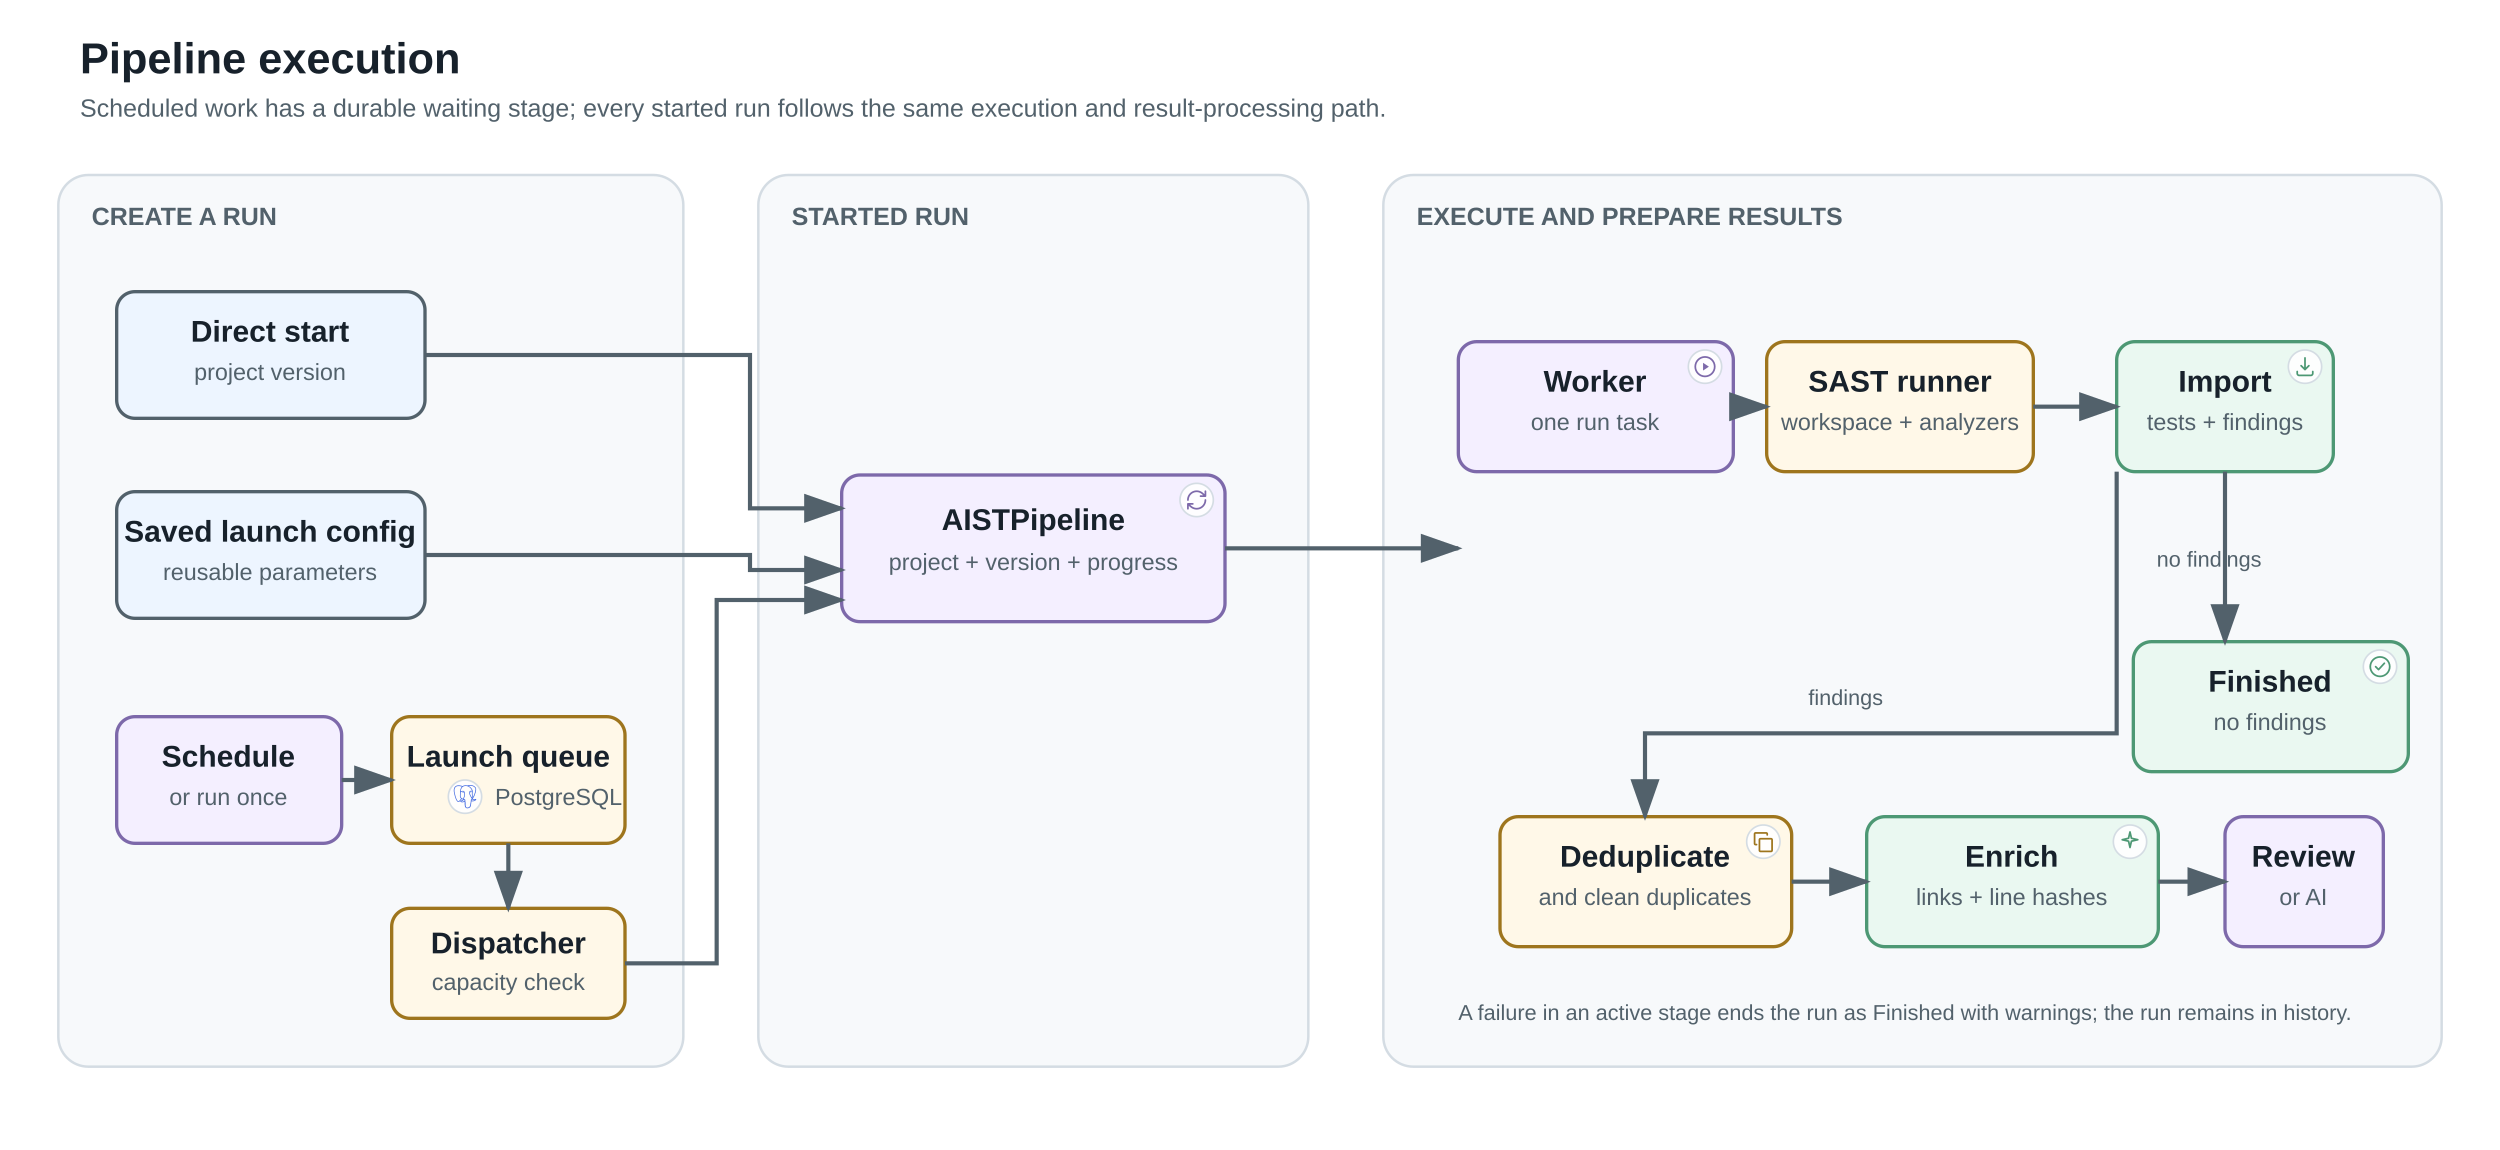
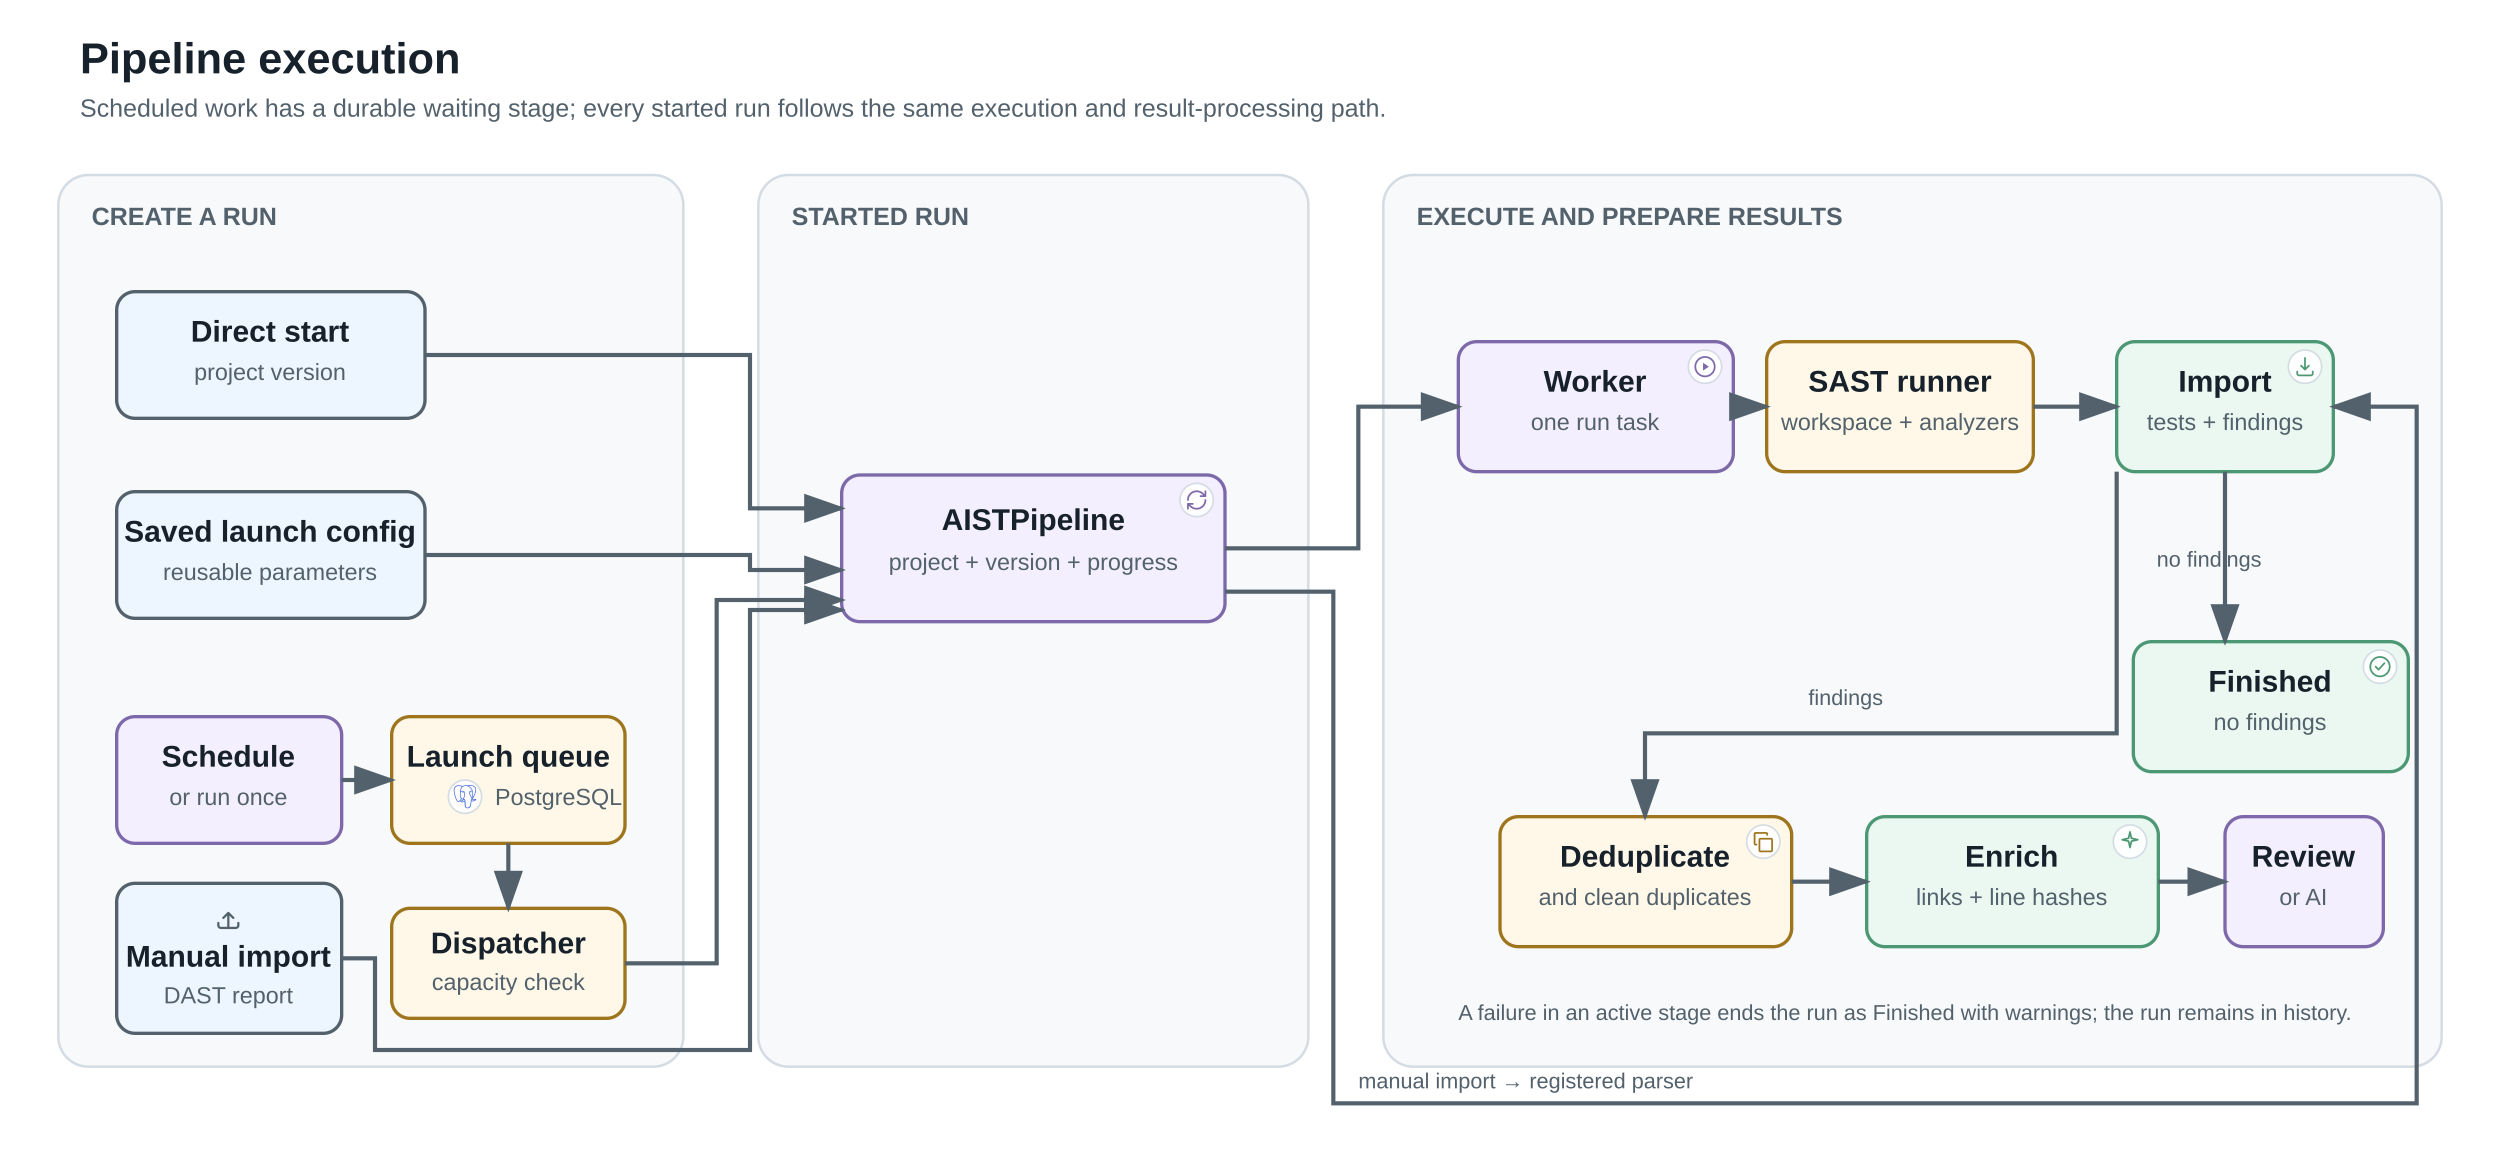
<svg xmlns="http://www.w3.org/2000/svg" width="1500" height="690" viewBox="0 0 1500 690" role="img" aria-labelledby="title desc">
  <defs>
    <marker id="arrow" markerWidth="10" markerHeight="7" refX="9" refY="3.5" orient="auto">
      <path d="M0 0L10 3.5 0 7z" fill="#52616b" />
    </marker>
    <style>.zone{fill:#f7f9fb;stroke:#d4dce3;stroke-width:1.5}.box{stroke-width:2}.head{font:700 18px Arial;fill:#17212b;text-anchor:middle}.body{font:14px Arial;fill:#52616b;text-anchor:middle}.label{font:700 15px Arial;fill:#52616b}.line{stroke:#52616b;stroke-width:2.5;fill:none;marker-end:url(#arrow)}.edge{font:13px Arial;fill:#52616b}.chip{fill:#ffffff;fill-opacity:.9;stroke:#d4dce3;stroke-width:1}</style>
+     <symbol id="ico-upload" viewBox="0 0 24 24">
+       <path fill="none" stroke="#52616b" stroke-width="1.8" stroke-linecap="round" stroke-linejoin="round" d="M12 21V9m0 0 4 4m-4-4-4 4M4 17v2a2 2 0 0 0 2 2h12a2 2 0 0 0 2-2v-2" />
+     </symbol>
    <symbol id="ico-postgresql" viewBox="0 0 24 24">
      <path fill="#4169E1" d="M23.559 14.723a.527.527 0 0 0-.056-.119c-.139-.263-.477-.342-1.007-.232-1.653.341-2.293.131-2.526-.019 1.342-2.048 2.445-4.522 3.041-6.83.271-1.051.798-3.524.122-4.732a1.564 1.564 0 0 0-.151-.235C21.693.909 19.801.025 17.51.001c-1.495-.016-2.771.346-3.116.479a9.449 9.449 0 0 0-.516-.082 8.044 8.044 0 0 0-1.311-.128c-1.182-.018-2.204.264-3.05.841-.857-.321-4.789-1.645-7.222.079C.936 2.153.309 3.873.43 6.304c.041.818.507 3.334 1.242 5.744.46 1.506.939 2.702 1.433 3.582.553.994 1.126 1.593 1.714 1.79.447.149 1.133.144 1.858-.728.801-.964 1.59-1.826 1.945-2.207.435.235.906.362 1.39.377a.057.057 0 0 0 0.0.004 11.031 11.031 0 0 0-.247.305c-.339.43-.409.52-1.5.744-.31.064-1.134.234-1.146.811-.003.122.033.231.092.327.227.423.922.61 1.015.633 1.335.334 2.504.092 3.371-.679-.017 2.231.077 4.417.345 5.087.221.553.762 1.905 2.469 1.904.251 0 .526-.029.83-.094 1.782-.382 2.556-1.17 2.855-2.906.15-.871.402-2.875.539-4.101.017-.07.036-.121.057-.136.001-.001.07-.047.427.031a.367.367 0 0 0 .044.007l.254.022.015.001c.847.038 1.911-.143 2.531-.431.644-.299 1.806-1.032 1.595-1.67zM2.371 11.877c-.744-2.436-1.178-4.885-1.212-5.572-.109-2.171.417-3.683 1.562-4.493 1.837-1.299 4.84-.541 6.108-.13-.003.003-.007.006-.01.009-2.024 2.044-1.976 5.536-1.971 5.75-0.0.082.007.199.016.359.035.587.1 1.68-.073 2.918-.161 1.15.194 2.276.973 3.089.081.084.165.163.252.237-.347.371-1.1 1.193-1.903 2.158-.568.682-.96.552-1.089.509-.392-.131-.813-.587-1.238-1.322-.48-.839-.964-2.032-1.415-3.513zm6.007 5.087c-.171-.043-.327-.113-.432-.177.089-.039.237-.09.483-.141 1.283-.264 1.482-.451 1.914-1.0.099-.126.212-.269.367-.443a.355.355 0 0 0 .074-.13c.171-.151.272-.11.437-.042.156.065.308.26.369.475.029.102.062.294-.045.444-.904 1.266-2.222 1.249-3.168 1.013zm2.094-3.988-.052.141c-.133.357-.257.688-.333 1.003-.667-.002-1.317-.287-1.81-.802-.628-.655-.913-1.566-.782-2.5.183-1.308.115-2.447.079-3.059-.005-.086-.009-.161-.012-.22.296-.262 1.666-.996 2.643-.772.446.102.718.406.831.928.585 2.704.077 3.831-.33 4.736-.084.187-.163.363-.231.545zm7.364 4.572c-.017.177-.036.376-.062.596l-.146.438a.355.355 0 0 0-.018.108c-.006.475-.054.649-.115.869-.063.229-.135.489-.179 1.058-.11 1.414-.878 2.227-2.417 2.557-1.516.325-1.784-.497-2.021-1.222a6.582 6.582 0 0 0-.077-.227c-.215-.586-.191-1.412-.157-2.555.017-.561-.025-1.901-.33-2.646.004-.293.011-.591.019-.892a.353.353 0 0 0-.015-.113 1.493 1.493 0 0 0-.044-.208c-.123-.428-.421-.787-.78-.935-.142-.059-.404-.167-.718-.087.067-.276.183-.588.309-.925l.053-.142c.059-.16.134-.326.213-.501.426-.948 1.011-2.245.377-5.177-.237-1.098-1.03-1.634-2.232-1.51-.721.075-1.38.365-1.709.532a5.672 5.672 0 0 0-.196.104c.092-1.106.439-3.174 1.736-4.482a4.031 4.031 0 0 1 .303-.276.353.353 0 0 0 .145-.064c.752-.571 1.694-.851 2.802-.833.409.007.802.034 1.174.081 1.939.354 3.244 1.447 4.036 2.383.814.962 1.255 1.931 1.431 2.454-1.323-.135-2.223.127-2.68.779-.993 1.419.543 4.173 1.281 5.496.135.243.252.452.289.541.24.583.551.971.779 1.255.07.087.137.171.189.245-.401.116-1.121.383-1.055 1.717-.012.156-.042.447-.083.815-.046.208-.07.46-.099.766zm.89-1.621c-.041-.832.269-.918.597-1.01a2.857 2.857 0 0 0 .135-.041 1.202 1.202 0 0 0 .134.103c.57.377 1.582.421 3.007.134-.202.177-.519.399-.953.601-.41.19-1.096.333-1.747.364-.72.034-1.086-.081-1.172-.151zm.57-9.271c-.006.351-.054.669-.105 1.002-.055.358-.112.727-.126 1.176-.014.437.04.891.093 1.33.107.887.216 1.8-.207 2.701a3.527 3.527 0 0 1-.188-.386c-.053-.128-.167-.333-.325-.616-.616-1.104-2.057-3.69-1.319-4.745.38-.543 1.341-.566 2.178-.463zm.228 7.014a12.376 12.376 0 0 0-.085-.107l-.035-.044c.726-1.2.584-2.386.458-3.438-.052-.432-.101-.84-.088-1.223.013-.406.067-.754.118-1.091.064-.415.129-.844.111-1.351.013-.053.019-.116.012-.19-.046-.485-.6-1.938-1.729-3.253-.608-.707-1.49-1.497-2.689-2.039.525-.107 1.233-.203 2.024-.186 2.051.046 3.675.814 4.824 2.282a.908.908 0 0 1 .067.1c.723 1.356-.276 6.275-2.987 10.54zm-8.817-6.116c-.025.179-.309.422-.621.422a.582.582 0 0 1-.081-.006c-.187-.026-.377-.144-.506-.316-.046-.06-.12-.178-.105-.284.005-.04.026-.099.092-.149.118-.089.352-.123.61-.087.316.044.643.194.611.419zm7.931-.411c.011.079-.049.201-.153.31-.068.072-.212.196-.408.223a.546.546 0 0 1-.075.005c-.293 0-.541-.234-.561-.372-.024-.176.264-.311.561-.352.297-.041.611.009.636.185z" />
    </symbol>
    <symbol id="ico-play" viewBox="0 0 24 24">
      <path fill="none" stroke="#7d69aa" stroke-width="1.8" stroke-linecap="round" stroke-linejoin="round" d="M12 22a10 10 0 1 0 0-20 10 10 0 0 0 0 20z" />
      <path fill="#7d69aa" stroke="none" d="M10 8l6 4-6 4z" />
    </symbol>
    <symbol id="ico-refresh" viewBox="0 0 24 24">
      <path fill="none" stroke="#7d69aa" stroke-width="1.8" stroke-linecap="round" stroke-linejoin="round" d="M3 12a9 9 0 0 1 15-6.7L21 8M21 3v5h-5M21 12a9 9 0 0 1-15 6.7L3 16M3 21v-5h5" />
    </symbol>
    <symbol id="ico-download" viewBox="0 0 24 24">
      <path fill="none" stroke="#4d9874" stroke-width="1.8" stroke-linecap="round" stroke-linejoin="round" d="M12 3v12m0 0 4-4m-4 4-4-4M4 17v2a2 2 0 0 0 2 2h12a2 2 0 0 0 2-2v-2" />
    </symbol>
    <symbol id="ico-check-circle" viewBox="0 0 24 24">
      <path fill="none" stroke="#4d9874" stroke-width="1.8" stroke-linecap="round" stroke-linejoin="round" d="M12 22a10 10 0 1 0 0-20 10 10 0 0 0 0 20zM7.5 12l3 3 6-6.5" />
    </symbol>
    <symbol id="ico-copy" viewBox="0 0 24 24">
      <path fill="none" stroke="#9e751d" stroke-width="1.8" stroke-linecap="round" stroke-linejoin="round" d="M9 9h11a1 1 0 0 1 1 1v11a1 1 0 0 1-1 1H9a1 1 0 0 1-1-1V10a1 1 0 0 1 1-1zM5 15H4a1 1 0 0 1-1-1V4a1 1 0 0 1 1-1h11a1 1 0 0 1 1 1v1" />
    </symbol>
    <symbol id="ico-sparkle" viewBox="0 0 24 24">
      <path fill="none" stroke="#4d9874" stroke-width="1.8" stroke-linecap="round" stroke-linejoin="round" d="M12 2l1.5 6.5L20 10l-6.5 1.5L12 18l-1.5-6.5L4 10l6.5-1.5z" />
    </symbol>
  </defs>
  <rect width="1500" height="690" fill="#fff" />
  <text x="48" y="44" font-family="Arial" font-size="26" font-weight="700" fill="#17212b">Pipeline execution</text>
  <text x="48" y="70" font-family="Arial" font-size="15" fill="#52616b">Scheduled work has a durable waiting stage; every started run follows the same execution and result-processing path.</text>
  <rect class="zone" x="35" y="105" width="375" height="535" rx="18" />
  <text class="label" x="55" y="135">CREATE A RUN</text>
  <rect class="box" x="70" y="175" width="185" height="76" rx="11" fill="#edf5ff" stroke="#52616b" />
  <text class="head" x="162" y="205">Direct start</text>
  <text class="body" x="162" y="228">project version</text>
  <rect class="box" x="70" y="295" width="185" height="76" rx="11" fill="#edf5ff" stroke="#52616b" />
  <text class="head" x="162" y="325">Saved launch config</text>
  <text class="body" x="162" y="348">reusable parameters</text>
  <rect class="box" x="70" y="430" width="135" height="76" rx="11" fill="#f4efff" stroke="#7d69aa" />
  <text class="head" x="137" y="460">Schedule</text>
  <text class="body" x="137" y="483">or run once</text>
  <rect class="box" x="235" y="430" width="140" height="76" rx="11" fill="#fff8e8" stroke="#9e751d" />
  <text class="head" x="305" y="460">Launch queue</text>
  <circle cx="279" cy="478" r="10" class="chip" />
  <use href="#ico-postgresql" x="272" y="471" width="14" height="14" aria-hidden="true" />
  <text class="body" x="297" y="483" style="text-anchor:start">PostgreSQL</text>
  <rect class="box" x="235" y="545" width="140" height="66" rx="11" fill="#fff8e8" stroke="#9e751d" />
  <text class="head" x="305" y="572">Dispatcher</text>
  <text class="body" x="305" y="594">capacity check</text>
+   <rect class="box" x="70" y="530" width="135" height="90" rx="11" fill="#edf5ff" stroke="#52616b" />
+   <use href="#ico-upload" x="128" y="541" width="18" height="18" />
+   <text class="head" x="137" y="580">Manual import</text>
+   <text class="body" x="137" y="602">DAST report</text>
  <rect class="zone" x="455" y="105" width="330" height="535" rx="18" />
  <text class="label" x="475" y="135">STARTED RUN</text>
  <rect class="box" x="505" y="285" width="230" height="88" rx="11" fill="#f4efff" stroke="#7d69aa" />
  <text class="head" x="620" y="318">AISTPipeline</text>
  <text class="body" x="620" y="342">project + version + progress</text>
  <circle cx="718" cy="300" r="10" class="chip" />
  <use href="#ico-refresh" x="711" y="293" width="14" height="14" />
  <rect class="zone" x="830" y="105" width="635" height="535" rx="18" />
  <text class="label" x="850" y="135">EXECUTE AND PREPARE RESULTS</text>
  <rect class="box" x="875" y="205" width="165" height="78" rx="11" fill="#f4efff" stroke="#7d69aa" />
  <text class="head" x="957" y="235">Worker</text>
  <text class="body" x="957" y="258">one run task</text>
  <circle cx="1023" cy="220" r="10" class="chip" />
  <use href="#ico-play" x="1016" y="213" width="14" height="14" />
  <rect class="box" x="1060" y="205" width="160" height="78" rx="11" fill="#fff8e8" stroke="#9e751d" />
  <text class="head" x="1140" y="235">SAST runner</text>
  <text class="body" x="1140" y="258">workspace + analyzers</text>
  <rect class="box" x="1270" y="205" width="130" height="78" rx="11" fill="#eaf8f1" stroke="#4d9874" />
  <text class="head" x="1335" y="235">Import</text>
  <text class="body" x="1335" y="258">tests + findings</text>
  <circle cx="1383" cy="220" r="10" class="chip" />
  <use href="#ico-download" x="1376" y="213" width="14" height="14" />
  <rect class="box" x="1280" y="385" width="165" height="78" rx="11" fill="#eaf8f1" stroke="#4d9874" />
  <text class="head" x="1362" y="415">Finished</text>
  <text class="body" x="1362" y="438">no findings</text>
  <circle cx="1428" cy="400" r="10" class="chip" />
  <use href="#ico-check-circle" x="1421" y="393" width="14" height="14" />
  <rect class="box" x="900" y="490" width="175" height="78" rx="11" fill="#fff8e8" stroke="#9e751d" />
  <text class="head" x="987" y="520">Deduplicate</text>
  <text class="body" x="987" y="543">and clean duplicates</text>
  <circle cx="1058" cy="505" r="10" class="chip" />
  <use href="#ico-copy" x="1051" y="498" width="14" height="14" />
  <rect class="box" x="1120" y="490" width="175" height="78" rx="11" fill="#eaf8f1" stroke="#4d9874" />
  <text class="head" x="1207" y="520">Enrich</text>
  <text class="body" x="1207" y="543">links + line hashes</text>
  <circle cx="1278" cy="505" r="10" class="chip" />
  <use href="#ico-sparkle" x="1271" y="498" width="14" height="14" />
  <rect class="box" x="1335" y="490" width="95" height="78" rx="11" fill="#f4efff" stroke="#7d69aa" />
  <text class="head" x="1382" y="520">Review</text>
  <text class="body" x="1382" y="543">or AI</text>
  <path class="line" d="M255 213H450V305H505" />
  <path class="line" d="M255 333H450V342H505" />
  <path class="line" d="M205 468H235" />
  <path class="line" d="M305 506V545" />
  <path class="line" d="M375 578H430V360H505" />
-   <path class="line" d="M735 329H875" />
+   <path class="line" d="M205 575H225V630H450V366H505" />
+   <path class="line" d="M735 329H815V244H875" />
  <path class="line" d="M1040 244H1060" />
  <path class="line" d="M1220 244H1270" />
  <path class="line" d="M1335 283V385" />
  <text class="edge" x="1294" y="340">no findings</text>
  <path class="line" d="M1270 283V440H987V490" />
  <text class="edge" x="1085" y="423">findings</text>
  <path class="line" d="M1075 529H1120" />
  <path class="line" d="M1295 529H1335" />
+   <path class="line" d="M735 355H800V662H1450V244H1400" />
+   <text class="edge" x="815" y="653">manual import → registered parser</text>
  <text x="875" y="612" font-family="Arial" font-size="13" fill="#52616b">A failure in an active stage ends the run as Finished with warnings; the run remains in history.</text>
</svg>
